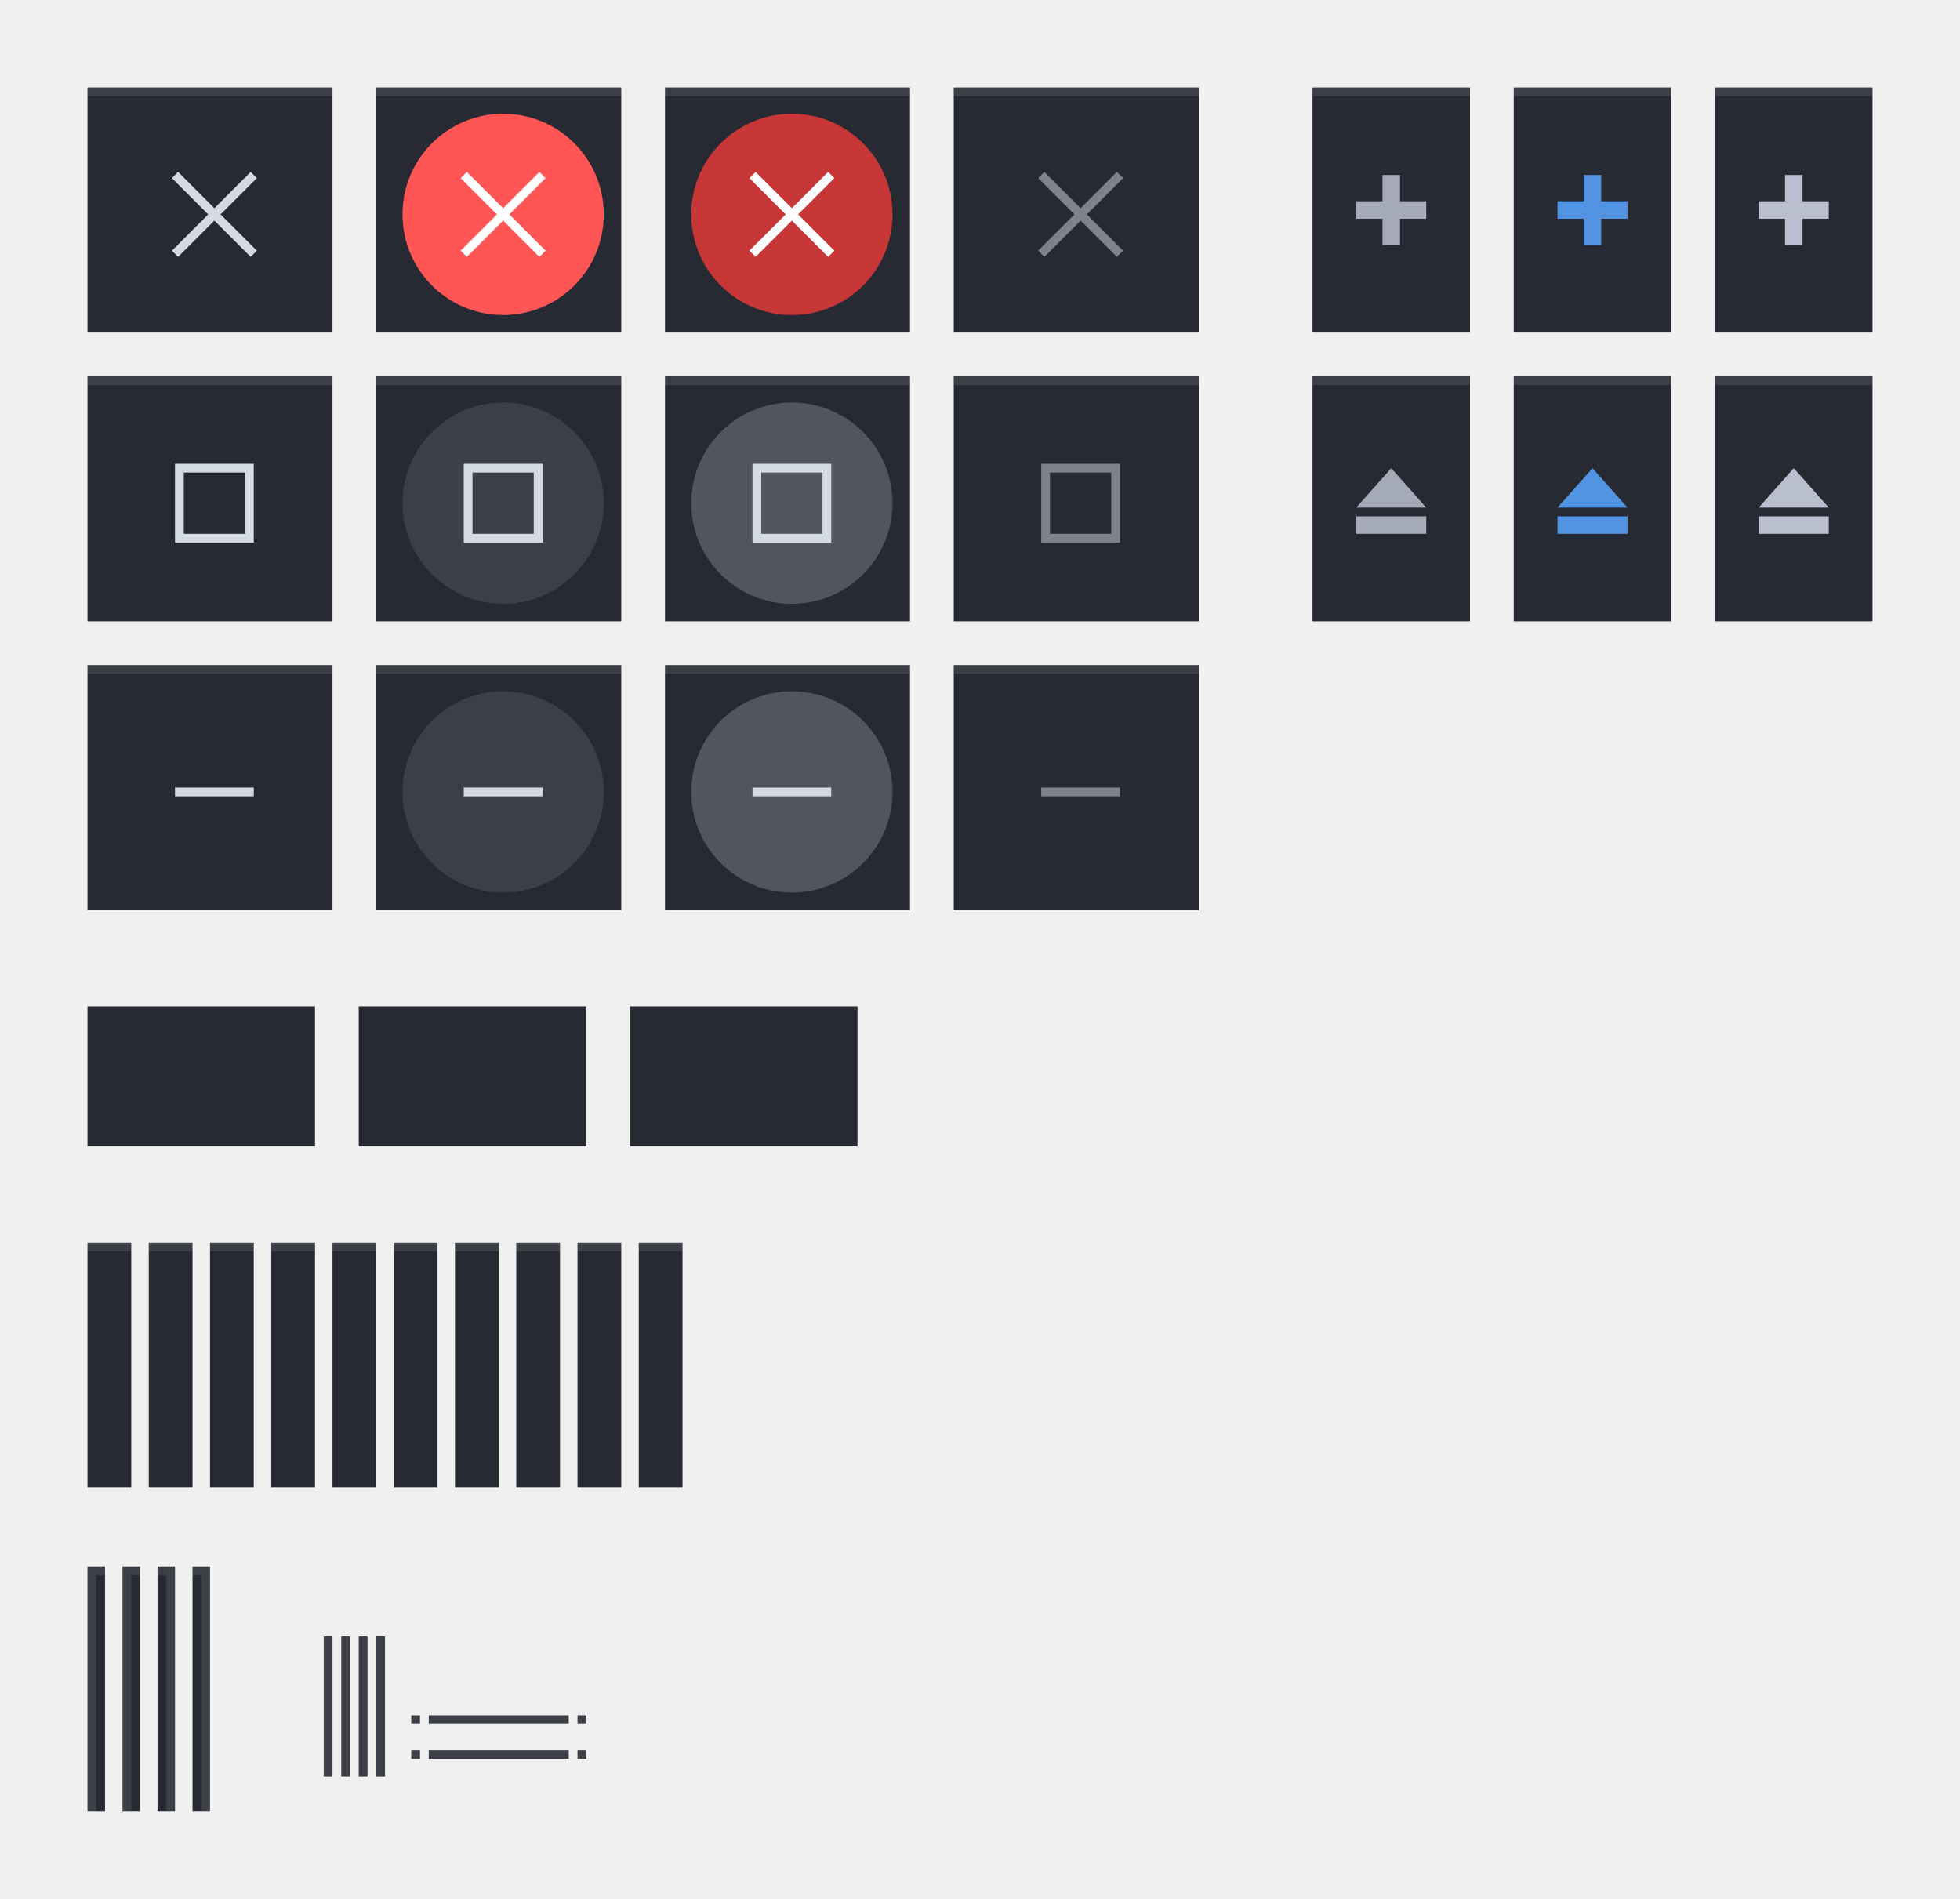
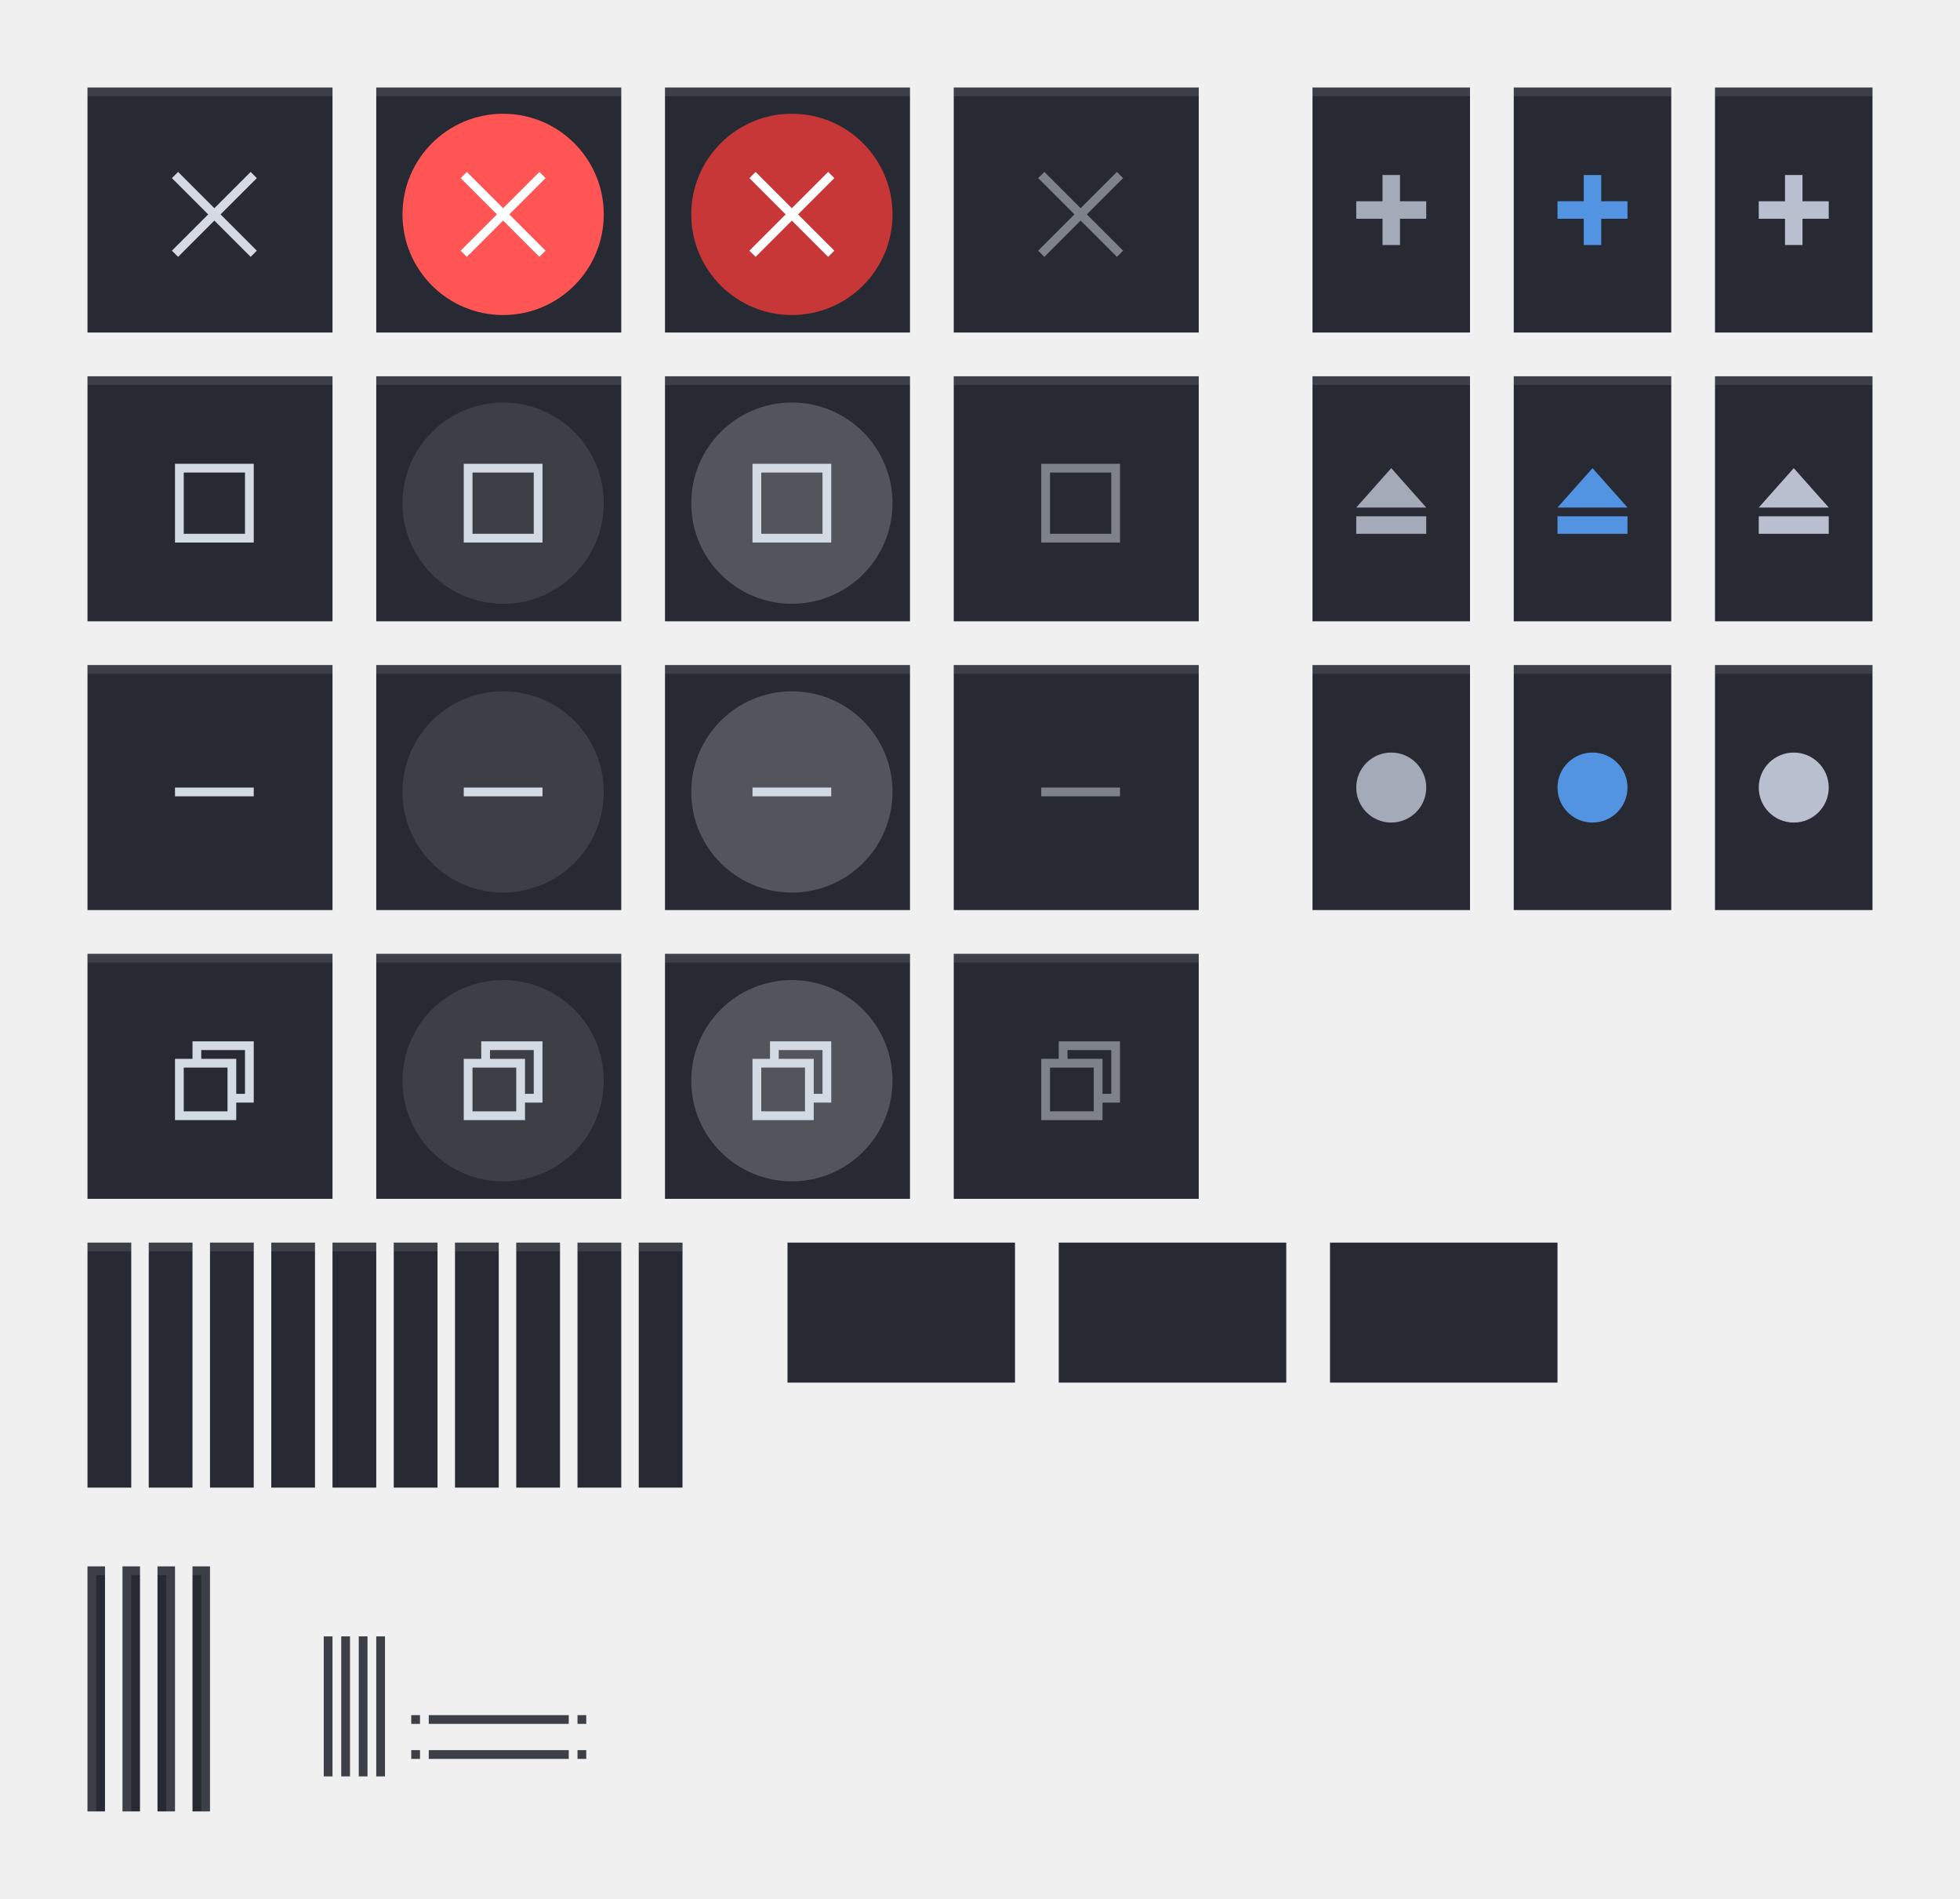
<svg xmlns="http://www.w3.org/2000/svg" xmlns:ns1="http://www.openswatchbook.org/uri/2009/osb" xmlns:xlink="http://www.w3.org/1999/xlink" width="224" height="217" viewBox="0 0 224 217" id="svg2" version="1.1">
  <defs id="defs4">
    <linearGradient id="selected_bg_color" ns1:paint="solid">
      <stop style="stop-color:#5294e2;stop-opacity:1;" offset="0" id="stop4407" />
    </linearGradient>
    <linearGradient id="selected_fg_color" ns1:paint="solid">
      <stop style="stop-color:#ffffffgit;stop-opacity:1;" offset="0" id="stop4402" />
    </linearGradient>
    <linearGradient xlink:href="#selected_bg_color" id="linearGradient4413" x1="608.362" y1="-158" x2="608.362" y2="-150" gradientUnits="userSpaceOnUse" />
    <linearGradient xlink:href="#selected_bg_color" id="linearGradient4415" x1="154" y1="601.862" x2="154" y2="606.362" gradientUnits="userSpaceOnUse" />
    <linearGradient xlink:href="#selected_bg_color" id="linearGradient4409" x1="152" y1="564.362" x2="152" y2="572.362" gradientUnits="userSpaceOnUse" />
    <linearGradient xlink:href="#selected_bg_color" id="linearGradient4411" x1="568.362" y1="-156" x2="568.362" y2="-148" gradientUnits="userSpaceOnUse" />
  </defs>
  <g id="layer1" transform="translate(5,-547.3622)">
-     <rect style="opacity:1;fill:#282a33;fill-opacity:1;stroke:none;stroke-width:1;stroke-linecap:butt;stroke-linejoin:round;stroke-miterlimit:4;stroke-dasharray:none;stroke-dashoffset:0;stroke-opacity:1" id="menu-active" width="26" height="16" x="5" y="662.362" />
+     <rect style="opacity:1;fill:#282a33;fill-opacity:1;stroke:none;stroke-width:1;stroke-linecap:butt;stroke-linejoin:round;stroke-miterlimit:4;stroke-dasharray:none;stroke-dashoffset:0;stroke-opacity:1" id="menu-active" width="26" height="16" x="85" y="689.362" />
    <use x="0" y="0" xlink:href="#g4206" id="title-1-active" transform="matrix(0.1785714,0,0,1,4.107143,132)" width="100%" height="100%" />
    <g transform="translate(0,-2.6171878e-6)" id="stick-active">
      <use height="100%" width="100%" transform="matrix(0.6428571,0,0,1,141.7857,-2.2617187e-5)" id="use4210" xlink:href="#g4206" y="0" x="0" />
      <g style="fill:#a4aab7;fill-opacity:1" transform="translate(2,2.999989)" id="g5140">
        <rect style="opacity:1;fill:#a4aab7;fill-opacity:1;stroke:none;stroke-width:1;stroke-linecap:butt;stroke-linejoin:round;stroke-miterlimit:4;stroke-dasharray:none;stroke-dashoffset:0;stroke-opacity:1" id="rect5123" width="2" height="8" x="151" y="564.362" />
        <rect style="opacity:1;fill:#a4aab7;fill-opacity:1;stroke:none;stroke-width:1;stroke-linecap:butt;stroke-linejoin:round;stroke-miterlimit:4;stroke-dasharray:none;stroke-dashoffset:0;stroke-opacity:1" id="rect5123-1" width="2" height="8" x="567.362" y="-156" transform="rotate(90)" />
      </g>
    </g>
    <g transform="translate(0,-2.6171878e-6)" id="stick-pressed">
      <use height="100%" width="100%" transform="translate(23,-7.3828127e-6)" id="use5113" xlink:href="#use4210" y="0" x="0" />
      <g style="fill:#5294e2;fill-opacity:1" transform="translate(25,2.999981)" id="g5140-7">
        <rect style="opacity:1;fill:url(#linearGradient4409);fill-opacity:1;stroke:none;stroke-width:1;stroke-linecap:butt;stroke-linejoin:round;stroke-miterlimit:4;stroke-dasharray:none;stroke-dashoffset:0;stroke-opacity:1" id="rect5123-7" width="2" height="8" x="151" y="564.362" />
        <rect style="opacity:1;fill:url(#linearGradient4411);fill-opacity:1;stroke:none;stroke-width:1;stroke-linecap:butt;stroke-linejoin:round;stroke-miterlimit:4;stroke-dasharray:none;stroke-dashoffset:0;stroke-opacity:1" id="rect5123-1-1" width="2" height="8" x="567.362" y="-156" transform="rotate(90)" />
      </g>
    </g>
    <g transform="translate(0,-2.6171878e-6)" id="stick-inactive">
      <use height="100%" width="100%" transform="translate(46,-7.3828127e-6)" id="use5115" xlink:href="#use4210" y="0" x="0" />
      <g style="fill:#b9bfce;fill-opacity:1" transform="translate(48,2.999981)" id="g5140-1">
        <rect style="opacity:1;fill:#b9bfce;fill-opacity:1;stroke:none;stroke-width:1;stroke-linecap:butt;stroke-linejoin:round;stroke-miterlimit:4;stroke-dasharray:none;stroke-dashoffset:0;stroke-opacity:1" id="rect5123-5" width="2" height="8" x="151" y="564.362" />
        <rect style="opacity:1;fill:#b9bfce;fill-opacity:1;stroke:none;stroke-width:1;stroke-linecap:butt;stroke-linejoin:round;stroke-miterlimit:4;stroke-dasharray:none;stroke-dashoffset:0;stroke-opacity:1" id="rect5123-1-9" width="2" height="8" x="567.362" y="-156" transform="rotate(90)" />
      </g>
    </g>
    <g transform="translate(0,-2.6171878e-6)" id="shade-active">
      <use height="100%" width="100%" transform="translate(-3.4e-7,32.99999)" id="use5117" xlink:href="#use4210" y="0" x="0" />
      <g style="fill:#a4aab7;fill-opacity:1" transform="translate(-4.68e-6,-1.000023)" id="g5193">
        <rect transform="rotate(90)" y="-158" x="607.362" height="8" width="2" id="rect5123-1-7" style="opacity:1;fill:#a4aab7;fill-opacity:1;stroke:none;stroke-width:1;stroke-linecap:butt;stroke-linejoin:round;stroke-miterlimit:4;stroke-dasharray:none;stroke-dashoffset:0;stroke-opacity:1" />
        <path style="opacity:1;fill:#a4aab7;fill-opacity:1;stroke:none;stroke-width:1;stroke-linecap:butt;stroke-linejoin:round;stroke-miterlimit:4;stroke-dasharray:none;stroke-dashoffset:0;stroke-opacity:1" d="m 154,601.862 4,4.5 h -8 z" id="rect5190" />
      </g>
    </g>
    <g transform="translate(0,-2.6171878e-6)" id="shade-pressed">
      <use height="100%" width="100%" transform="translate(23,32.99999)" id="use5119" xlink:href="#use4210" y="0" x="0" />
      <g style="fill:#5294e2;fill-opacity:1" transform="translate(23,-1.000023)" id="g5193-7">
        <rect transform="rotate(90)" y="-158" x="607.362" height="8" width="2" id="rect5123-1-7-6" style="opacity:1;fill:url(#linearGradient4413);fill-opacity:1;stroke:none;stroke-width:1;stroke-linecap:butt;stroke-linejoin:round;stroke-miterlimit:4;stroke-dasharray:none;stroke-dashoffset:0;stroke-opacity:1" />
        <path style="opacity:1;fill:url(#linearGradient4415);fill-opacity:1;stroke:none;stroke-width:1;stroke-linecap:butt;stroke-linejoin:round;stroke-miterlimit:4;stroke-dasharray:none;stroke-dashoffset:0;stroke-opacity:1" d="m 154,601.862 4,4.5 h -8 z" id="rect5190-7" />
      </g>
    </g>
    <g transform="translate(0,-2.6171878e-6)" id="shade-inactive">
      <use height="100%" width="100%" transform="translate(46,32.99999)" id="use5121" xlink:href="#use4210" y="0" x="0" />
      <g style="fill:#b9bfce;fill-opacity:1" transform="translate(46,-1.000023)" id="g5193-3">
        <rect transform="rotate(90)" y="-158" x="607.362" height="8" width="2" id="rect5123-1-7-65" style="opacity:1;fill:#b9bfce;fill-opacity:1;stroke:none;stroke-width:1;stroke-linecap:butt;stroke-linejoin:round;stroke-miterlimit:4;stroke-dasharray:none;stroke-dashoffset:0;stroke-opacity:1" />
        <path style="opacity:1;fill:#b9bfce;fill-opacity:1;stroke:none;stroke-width:1;stroke-linecap:butt;stroke-linejoin:round;stroke-miterlimit:4;stroke-dasharray:none;stroke-dashoffset:0;stroke-opacity:1" d="m 154,601.862 4,4.5 h -8 z" id="rect5190-6" />
      </g>
    </g>
-     <use x="0" y="0" xlink:href="#menu-active" id="menu-inactive" transform="translate(62,-1.9617188e-5)" width="100%" height="100%" style="fill-opacity:1" />
-     <use x="0" y="0" xlink:href="#menu-active" id="menu-pressed" transform="translate(31,-1.9617188e-5)" width="100%" height="100%" style="fill-opacity:1" />
+     <use x="0" y="0" xlink:href="#menu-active" id="menu-inactive" transform="translate(62,-1.9595469e-5)" width="100%" height="100%" style="fill-opacity:1" />
+     <use x="0" y="0" xlink:href="#menu-active" id="menu-pressed" transform="translate(31,-1.9595469e-5)" width="100%" height="100%" style="fill-opacity:1" />
    <use x="0" y="0" xlink:href="#title-1-active" id="title-2-active" transform="translate(7)" width="100%" height="100%" />
    <use x="0" y="0" xlink:href="#title-1-active" id="title-3-active" transform="translate(14)" width="100%" height="100%" />
    <use x="0" y="0" xlink:href="#title-1-active" id="title-4-active" transform="translate(21)" width="100%" height="100%" />
    <use x="0" y="0" xlink:href="#title-1-active" id="title-5-active" transform="translate(28)" width="100%" height="100%" />
    <use x="0" y="0" xlink:href="#title-1-active" id="title-1-inactive" transform="translate(35)" width="100%" height="100%" />
    <use x="0" y="0" xlink:href="#title-1-active" id="title-2-inactive" transform="translate(42)" width="100%" height="100%" />
    <use x="0" y="0" xlink:href="#title-1-active" id="title-3-inactive" transform="translate(49)" width="100%" height="100%" />
    <use x="0" y="0" xlink:href="#title-1-active" id="title-4-inactive" transform="translate(56)" width="100%" height="100%" />
    <use x="0" y="0" xlink:href="#title-1-active" id="title-5-inactive" transform="translate(63)" width="100%" height="100%" />
    <g transform="translate(0,-2.6171878e-6)" id="top-left-active">
      <path id="rect4138-9" transform="translate(0,552.3622)" d="m 6,174 -1,2e-5 V 175 202 h 2 v -28 z" style="opacity:1;fill:#282a33;fill-opacity:1;stroke:none;stroke-width:1;stroke-linecap:butt;stroke-linejoin:round;stroke-miterlimit:4;stroke-dasharray:none;stroke-dashoffset:0;stroke-opacity:1" />
      <rect y="726.362" x="6" height="1" width="1" id="rect5348" style="opacity:0.1;fill:#ffffff;fill-opacity:1;stroke:none;stroke-width:1;stroke-linecap:butt;stroke-linejoin:round;stroke-miterlimit:4;stroke-dasharray:none;stroke-dashoffset:0;stroke-opacity:1" />
      <rect y="726.362" x="5" height="28" width="1" id="rect5350" style="opacity:0.1;fill:#ffffff;fill-opacity:1;stroke:none;stroke-width:5.292;stroke-linecap:butt;stroke-linejoin:round;stroke-miterlimit:4;stroke-dasharray:none;stroke-dashoffset:0;stroke-opacity:1" />
    </g>
    <use x="0" y="0" xlink:href="#top-left-active" id="top-left-inactive" transform="translate(4,-1.9617188e-5)" width="100%" height="100%" />
    <use x="0" y="0" xlink:href="#top-left-active" id="top-right-active" transform="matrix(-1,0,0,1,20,-1.9617188e-5)" width="100%" height="100%" />
    <use x="0" y="0" xlink:href="#top-left-active" id="top-right-inactive" transform="matrix(-1,0,0,1,24,-1.9617188e-5)" width="100%" height="100%" />
    <rect style="opacity:1;fill:#3d3f47;fill-opacity:1;stroke:none;stroke-width:1;stroke-linecap:butt;stroke-linejoin:round;stroke-miterlimit:4;stroke-dasharray:none;stroke-dashoffset:0;stroke-opacity:1" id="right-active" width="1" height="16" x="-37" y="734.362" transform="scale(-1,1)" />
    <rect style="opacity:1;fill:#3d3f47;fill-opacity:1;stroke:none;stroke-width:1;stroke-linecap:butt;stroke-linejoin:round;stroke-miterlimit:4;stroke-dasharray:none;stroke-dashoffset:0;stroke-opacity:1" id="right-inactive" width="1" height="16" x="-39" y="734.362" transform="scale(-1,1)" />
    <rect style="opacity:1;fill:#3d3f47;fill-opacity:1;stroke:none;stroke-width:0.577;stroke-linecap:butt;stroke-linejoin:round;stroke-miterlimit:4;stroke-dasharray:none;stroke-dashoffset:0;stroke-opacity:1" id="bottom-inactive" width="1" height="16" x="-748.362" y="-60" transform="matrix(0,-1,-1,0,0,0)" />
    <rect style="opacity:1;fill:#3d3f47;fill-opacity:1;stroke:none;stroke-width:1;stroke-linecap:butt;stroke-linejoin:round;stroke-miterlimit:4;stroke-dasharray:none;stroke-dashoffset:0;stroke-opacity:1" id="left-active" width="1" height="16" x="-33" y="734.362" transform="scale(-1,1)" />
    <rect style="opacity:1;fill:#3d3f47;fill-opacity:1;stroke:none;stroke-width:1;stroke-linecap:butt;stroke-linejoin:round;stroke-miterlimit:4;stroke-dasharray:none;stroke-dashoffset:0;stroke-opacity:1" id="left-inactive" width="1" height="16" x="-35" y="734.362" transform="scale(-1,1)" />
    <rect style="opacity:1;fill:#3d3f47;fill-opacity:1;stroke:none;stroke-width:0.577;stroke-linecap:butt;stroke-linejoin:round;stroke-miterlimit:4;stroke-dasharray:none;stroke-dashoffset:0;stroke-opacity:1" id="bottom-active" width="1" height="16" x="-744.362" y="-60" transform="matrix(0,-1,-1,0,0,0)" />
    <path style="opacity:1;fill:#3d3f47;fill-opacity:1;stroke:none;stroke-width:0.333;stroke-linecap:butt;stroke-linejoin:round;stroke-miterlimit:4;stroke-dasharray:none;stroke-dashoffset:0;stroke-opacity:1" d="m 42,743.362 v 0.667 0.333 H 42.333 43 v -1 z" id="bottom-left-active" />
    <path style="opacity:1;fill:#3d3f47;fill-opacity:1;stroke:none;stroke-width:0.333;stroke-linecap:butt;stroke-linejoin:round;stroke-miterlimit:4;stroke-dasharray:none;stroke-dashoffset:0;stroke-opacity:1" d="m 61,743.362 v 1 H 61.667 62 v -0.333 -0.667 z" id="bottom-right-active" />
    <path style="opacity:1;fill:#3d3f47;fill-opacity:1;stroke:none;stroke-width:0.333;stroke-linecap:butt;stroke-linejoin:round;stroke-miterlimit:4;stroke-dasharray:none;stroke-dashoffset:0;stroke-opacity:1" d="m 61,747.362 v 1 H 61.667 62 v -0.333 -0.667 z" id="bottom-right-inactive" />
    <path style="opacity:1;fill:#3d3f47;fill-opacity:1;stroke:none;stroke-width:0.333;stroke-linecap:butt;stroke-linejoin:round;stroke-miterlimit:4;stroke-dasharray:none;stroke-dashoffset:0;stroke-opacity:1" d="m 42,747.362 v 0.667 0.333 H 42.333 43 v -1 z" id="bottom-left-inactive" />
    <g transform="translate(0,-2.6171878e-6)" id="hide-prelight">
      <use height="100%" width="100%" transform="translate(33,65.99998)" id="use4226" xlink:href="#g4206" y="0" x="0" />
      <g transform="translate(111,1320)" id="titlebutton-minimize-hover-c" style="display:inline">
        <rect style="opacity:1;fill:#ffffff;fill-opacity:0.098;stroke:none;stroke-width:0.92;stroke-linecap:round;stroke-linejoin:miter;stroke-miterlimit:4;stroke-dasharray:none;stroke-opacity:1;paint-order:stroke fill markers" id="rect573" width="23" height="23" x="-70" y="-693.638" ry="11.5" />
        <rect style="opacity:1;fill:#d3dae3;fill-opacity:1;stroke:none;stroke-width:0.471;stroke-linecap:round;stroke-linejoin:miter;stroke-miterlimit:4;stroke-dasharray:none;stroke-opacity:0.494;paint-order:stroke fill markers" id="rect509" width="9" height="1" x="-63" y="-682.638" ry="1.1965401e-05" />
      </g>
    </g>
    <g transform="translate(0,-2.6171878e-6)" id="maximize-prelight">
      <use height="100%" width="100%" transform="translate(33,32.99998)" id="use4222" xlink:href="#g4206" y="0" x="0" />
      <g transform="translate(40,592.3622)" id="g4569" style="enable-background:new">
        <g id="layer1-2" transform="translate(0,-1028.362)">
          <g style="display:inline" id="titlebutton-max-hover" transform="translate(-509,1218)">
            <g id="g4891" style="display:inline;opacity:1" transform="translate(-781,-432.6378)">
              <g id="g4806-9" transform="translate(1294,247)" style="fill:#c0e3ff;fill-opacity:1">
                <g transform="translate(-81.0002,-967)" style="display:inline;fill:#c0e3ff;fill-opacity:1" id="layer9-78-7" />
                <g transform="translate(-81.0002,-967)" id="layer10-3-3" style="fill:#c0e3ff;fill-opacity:1" />
                <g transform="translate(-81.0002,-967)" id="layer11-19-75" style="fill:#c0e3ff;fill-opacity:1" />
                <g transform="translate(-81.0002,-967)" id="layer13-4-9" style="fill:#c0e3ff;fill-opacity:1" />
                <g transform="translate(-81.0002,-967)" id="layer14-8-5" style="fill:#c0e3ff;fill-opacity:1" />
                <g transform="translate(-81.0002,-967)" style="display:inline;fill:#c0e3ff;fill-opacity:1" id="layer15-5-8" />
                <g transform="translate(-81.0002,-967)" style="display:inline;fill:#c0e3ff;fill-opacity:1" id="g71291-1-7" />
                <g transform="translate(-81.0002,-967)" style="display:inline;fill:#c0e3ff;fill-opacity:1" id="g4953-7-1" />
                <g transform="translate(-81.0002,-967)" style="display:inline;fill:#c0e3ff;fill-opacity:1" id="layer12-3-0" />
              </g>
            </g>
            <rect y="-185.638" x="513" height="16" width="16" id="rect17883-0" style="display:inline;opacity:1;fill:none;fill-opacity:1;stroke:none;stroke-width:1;stroke-linecap:butt;stroke-linejoin:miter;stroke-miterlimit:4;stroke-dasharray:none;stroke-dashoffset:0;stroke-opacity:0" />
          </g>
        </g>
      </g>
      <g transform="translate(74,1288)" id="titlebutton-maximize-hover-c" style="display:inline">
        <rect ry="11.5" y="-694.638" x="-33" height="23" width="23" id="rect575" style="opacity:1;fill:#ffffff;fill-opacity:0.098;stroke:none;stroke-width:0.92;stroke-linecap:round;stroke-linejoin:miter;stroke-miterlimit:4;stroke-dasharray:none;stroke-opacity:1;paint-order:stroke fill markers" />
        <path style="opacity:1;fill:#d3dae3;fill-opacity:1;stroke:none;stroke-width:0.451;stroke-linecap:round;stroke-linejoin:miter;stroke-miterlimit:4;stroke-dasharray:none;stroke-opacity:0.494;paint-order:stroke fill markers" d="m -26,-687.638 v 9 h 9 v -9 z m 1,1 h 7 v 7 h -7 z" id="path515" />
      </g>
    </g>
    <g transform="translate(0,-2.6171878e-6)" id="close-prelight">
      <use height="100%" width="100%" transform="translate(33,-2.2617187e-5)" id="use4214" xlink:href="#g4206" y="0" x="0" />
      <g transform="translate(32,1255)" id="titlebutton-close-hover-c" style="display:inline">
        <rect style="opacity:1;fill:#ff5555;fill-opacity:1;stroke:none;stroke-width:0.92;stroke-linecap:round;stroke-linejoin:miter;stroke-miterlimit:4;stroke-dasharray:none;stroke-opacity:1;paint-order:stroke fill markers" id="rect577" width="23" height="23" x="9" y="-694.638" ry="11.5" />
        <path style="opacity:1;fill:#ffffff;fill-opacity:1;stroke:none;stroke-width:0.561;stroke-linecap:round;stroke-linejoin:miter;stroke-miterlimit:4;stroke-dasharray:none;stroke-opacity:0.494;paint-order:stroke fill markers" d="m 16.354,-687.991 -0.707,0.707 4.146,4.146 -4.146,4.146 0.707,0.707 4.146,-4.146 4.146,4.146 0.707,-0.707 -4.146,-4.146 4.146,-4.146 -0.707,-0.707 -4.146,4.146 z" id="rect579" />
      </g>
    </g>
    <g transform="translate(0,-2.6171878e-6)" id="hide-inactive">
      <use height="100%" width="100%" transform="translate(99,65.99998)" id="use4238" xlink:href="#g4206" y="0" x="0" />
      <g style="display:inline;opacity:0.5" transform="translate(177,1320)" id="titlebutton-minimize-backdrop-c">
        <rect style="opacity:0;fill:#1f1f1f;fill-opacity:0.098;stroke:none;stroke-width:0.92;stroke-linecap:round;stroke-linejoin:miter;stroke-miterlimit:4;stroke-dasharray:none;stroke-opacity:1;paint-order:stroke fill markers" id="rect626" width="23" height="23" x="-70" y="-693.638" ry="11.5" />
        <rect style="opacity:1;fill:#d3dae3;fill-opacity:1;stroke:none;stroke-width:0.471;stroke-linecap:round;stroke-linejoin:miter;stroke-miterlimit:4;stroke-dasharray:none;stroke-opacity:0.494;paint-order:stroke fill markers" id="rect628" width="9" height="1" x="-63" y="-682.638" ry="1.1965401e-05" />
      </g>
    </g>
    <g transform="translate(0,-2.6171878e-6)" id="maximize-inactive">
      <use height="100%" width="100%" transform="translate(99,32.99998)" id="use4232" xlink:href="#g4206" y="0" x="0" />
      <g style="display:inline;opacity:0.5" transform="translate(140,1288)" id="titlebutton-maximize-backdrop-c">
        <rect ry="11.5" y="-694.638" x="-33" height="23" width="23" id="rect632" style="opacity:0;fill:#1f1f1f;fill-opacity:0.098;stroke:none;stroke-width:0.92;stroke-linecap:round;stroke-linejoin:miter;stroke-miterlimit:4;stroke-dasharray:none;stroke-opacity:1;paint-order:stroke fill markers" />
        <path style="opacity:1;fill:#d3dae3;fill-opacity:1;stroke:none;stroke-width:0.451;stroke-linecap:round;stroke-linejoin:miter;stroke-miterlimit:4;stroke-dasharray:none;stroke-opacity:0.494;paint-order:stroke fill markers" d="m -26,-687.638 v 9 h 9 v -9 z m 1,1 h 7 v 7 h -7 z" id="path634" />
      </g>
    </g>
    <g transform="translate(0,-2.6171878e-6)" id="close-inactive">
      <use height="100%" width="100%" transform="translate(99,-2.2617187e-5)" id="use4218" xlink:href="#g4206" y="0" x="0" />
      <g style="display:inline;opacity:0.5" transform="translate(98,1255)" id="titlebutton-close-backdrop-c">
        <rect style="opacity:0;fill:#ff5555;fill-opacity:1;stroke:none;stroke-width:0.92;stroke-linecap:round;stroke-linejoin:miter;stroke-miterlimit:4;stroke-dasharray:none;stroke-opacity:1;paint-order:stroke fill markers" id="rect644" width="23" height="23" x="9" y="-694.638" ry="11.5" />
        <path style="opacity:1;fill:#d3dae3;fill-opacity:1;stroke:none;stroke-width:0.561;stroke-linecap:round;stroke-linejoin:miter;stroke-miterlimit:4;stroke-dasharray:none;stroke-opacity:0.494;paint-order:stroke fill markers" d="m 16.354,-687.991 -0.707,0.707 4.146,4.146 -4.146,4.146 0.707,0.707 4.146,-4.146 4.146,4.146 0.707,-0.707 -4.146,-4.146 4.146,-4.146 -0.707,-0.707 -4.146,4.146 z" id="path646" />
      </g>
    </g>
    <g transform="translate(0,-2.6171878e-6)" id="hide-pressed">
      <use height="100%" width="100%" transform="translate(66,65.99998)" id="use4236" xlink:href="#g4206" y="0" x="0" />
      <g id="titlebutton-minimize-active-c" transform="translate(144,1320)" style="display:inline">
        <rect ry="11.5" y="-693.638" x="-70" height="23" width="23" id="rect650" style="opacity:1;fill:#ffffff;fill-opacity:0.2;stroke:none;stroke-width:0.92;stroke-linecap:round;stroke-linejoin:miter;stroke-miterlimit:4;stroke-dasharray:none;stroke-opacity:1;paint-order:stroke fill markers" />
        <rect ry="1.1965401e-05" y="-682.638" x="-63" height="1" width="9" id="rect652" style="opacity:1;fill:#d3dae3;fill-opacity:1;stroke:none;stroke-width:0.471;stroke-linecap:round;stroke-linejoin:miter;stroke-miterlimit:4;stroke-dasharray:none;stroke-opacity:0.494;paint-order:stroke fill markers" />
      </g>
    </g>
    <g transform="translate(0,-2.6171878e-6)" id="maximize-pressed">
      <use height="100%" width="100%" transform="translate(66,32.99998)" id="use4228" xlink:href="#g4206" y="0" x="0" />
      <g id="titlebutton-maximize-active-c" transform="translate(107,1288)" style="display:inline">
        <rect style="opacity:1;fill:#ffffff;fill-opacity:0.2;stroke:none;stroke-width:0.92;stroke-linecap:round;stroke-linejoin:miter;stroke-miterlimit:4;stroke-dasharray:none;stroke-opacity:1;paint-order:stroke fill markers" id="rect656" width="23" height="23" x="-33" y="-694.638" ry="11.5" />
        <path id="path658" d="m -26,-687.638 v 9 h 9 v -9 z m 1,1 h 7 v 7 h -7 z" style="opacity:1;fill:#d3dae3;fill-opacity:1;stroke:none;stroke-width:0.451;stroke-linecap:round;stroke-linejoin:miter;stroke-miterlimit:4;stroke-dasharray:none;stroke-opacity:0.494;paint-order:stroke fill markers" />
      </g>
    </g>
    <g transform="translate(0,-2.6171878e-6)" id="close-pressed">
      <use height="100%" width="100%" transform="translate(66,-2.2617187e-5)" id="use4216" xlink:href="#g4206" y="0" x="0" />
      <g id="titlebutton-close-active-c" transform="translate(65,1255)" style="display:inline">
        <rect ry="11.5" y="-694.638" x="9" height="23" width="23" id="rect668" style="opacity:1;fill:#c83737;fill-opacity:1;stroke:none;stroke-width:0.92;stroke-linecap:round;stroke-linejoin:miter;stroke-miterlimit:4;stroke-dasharray:none;stroke-opacity:1;paint-order:stroke fill markers" />
        <path id="path670" d="m 16.354,-687.991 -0.707,0.707 4.146,4.146 -4.146,4.146 0.707,0.707 4.146,-4.146 4.146,4.146 0.707,-0.707 -4.146,-4.146 4.146,-4.146 -0.707,-0.707 -4.146,4.146 z" style="opacity:1;fill:#ffffff;fill-opacity:1;stroke:none;stroke-width:0.561;stroke-linecap:round;stroke-linejoin:miter;stroke-miterlimit:4;stroke-dasharray:none;stroke-opacity:0.494;paint-order:stroke fill markers" />
      </g>
    </g>
    <g transform="translate(0,-2.6171878e-6)" id="hide-active">
      <use height="100%" width="100%" transform="translate(0,65.99998)" id="use4234" xlink:href="#g4206" y="0" x="0" />
      <g id="titlebutton-minimize-c" transform="translate(78,1320)" style="display:inline">
        <rect ry="11.5" y="-693.638" x="-70" height="23" width="23" id="rect674" style="opacity:0;fill:#1f1f1f;fill-opacity:0.098;stroke:none;stroke-width:0.92;stroke-linecap:round;stroke-linejoin:miter;stroke-miterlimit:4;stroke-dasharray:none;stroke-opacity:1;paint-order:stroke fill markers" />
        <rect ry="1.1965401e-05" y="-682.638" x="-63" height="1" width="9" id="rect676" style="opacity:1;fill:#d3dae3;fill-opacity:1;stroke:none;stroke-width:0.471;stroke-linecap:round;stroke-linejoin:miter;stroke-miterlimit:4;stroke-dasharray:none;stroke-opacity:0.494;paint-order:stroke fill markers" />
      </g>
    </g>
    <g transform="translate(0,-2.6171878e-6)" id="maximize-active">
      <use height="100%" width="100%" transform="translate(0,32.99998)" id="use4220" xlink:href="#g4206" y="0" x="0" />
      <g id="titlebutton-maximize-c" transform="translate(41,1288)" style="display:inline">
        <rect style="opacity:0;fill:#1f1f1f;fill-opacity:0.098;stroke:none;stroke-width:0.92;stroke-linecap:round;stroke-linejoin:miter;stroke-miterlimit:4;stroke-dasharray:none;stroke-opacity:1;paint-order:stroke fill markers" id="rect680" width="23" height="23" x="-33" y="-694.638" ry="11.5" />
        <path id="path682" d="m -26,-687.638 v 9 h 9 v -9 z m 1,1 h 7 v 7 h -7 z" style="opacity:1;fill:#d3dae3;fill-opacity:1;stroke:none;stroke-width:0.451;stroke-linecap:round;stroke-linejoin:miter;stroke-miterlimit:4;stroke-dasharray:none;stroke-opacity:0.494;paint-order:stroke fill markers" />
      </g>
    </g>
    <g transform="translate(0,-2.6171878e-6)" id="close-active">
      <g style="opacity:1" id="g4206">
        <rect style="opacity:1;fill:#282a33;fill-opacity:1;stroke:none;stroke-width:1;stroke-linecap:butt;stroke-linejoin:round;stroke-miterlimit:4;stroke-dasharray:none;stroke-dashoffset:0;stroke-opacity:1" id="rect4138" width="28" height="28" x="5" y="557.362" />
        <rect style="opacity:0.1;fill:#ffffff;fill-opacity:1;stroke:none;stroke-width:1;stroke-linecap:butt;stroke-linejoin:round;stroke-miterlimit:4;stroke-dasharray:none;stroke-dashoffset:0;stroke-opacity:1" id="rect4204" width="28" height="1" x="5" y="557.362" />
      </g>
      <g id="titlebutton-close-c" transform="translate(-1,1255)" style="display:inline">
        <rect ry="11.5" y="-694.638" x="9" height="23" width="23" id="rect692" style="opacity:0;fill:#ff5555;fill-opacity:1;stroke:none;stroke-width:0.92;stroke-linecap:round;stroke-linejoin:miter;stroke-miterlimit:4;stroke-dasharray:none;stroke-opacity:1;paint-order:stroke fill markers" />
        <path id="path694" d="m 16.354,-687.991 -0.707,0.707 4.146,4.146 -4.146,4.146 0.707,0.707 4.146,-4.146 4.146,4.146 0.707,-0.707 -4.146,-4.146 4.146,-4.146 -0.707,-0.707 -4.146,4.146 z" style="opacity:1;fill:#d3dae3;fill-opacity:1;stroke:none;stroke-width:0.561;stroke-linecap:round;stroke-linejoin:miter;stroke-miterlimit:4;stroke-dasharray:none;stroke-opacity:0.494;paint-order:stroke fill markers" />
      </g>
    </g>
+     <g id="maximize-toggled-active">
+       <g id="g233" transform="translate(0,65.99999)">
+         <use x="0" y="0" xlink:href="#g4206" id="use4220-2" transform="translate(0,32.99998)" width="100%" height="100%" />
+         <g style="display:inline" transform="translate(41,1288)" id="titlebutton-maximize-c-2">
+           <rect ry="11.5" y="-694.638" x="-33" height="23" width="23" id="rect680-8" style="opacity:0;fill:#1f1f1f;fill-opacity:0.098;stroke:none;stroke-width:0.92;stroke-linecap:round;stroke-linejoin:miter;stroke-miterlimit:4;stroke-dasharray:none;stroke-opacity:1;paint-order:stroke fill markers" />
+         </g>
+       </g>
+       <path id="path664-8" d="m 17,666.362 v 2 h -2 v 7 l 7,1e-5 v -2 h 2 v -7 z m 1,1 h 5 v 5 h -1 v -4 h -4 z m -2,2 h 5 v 5 h -5 z" style="display:inline;opacity:1;fill:#d3dae3;fill-opacity:1;stroke:none;stroke-width:0.35;stroke-linecap:round;stroke-linejoin:miter;stroke-miterlimit:4;stroke-dasharray:none;stroke-opacity:0.494;paint-order:stroke fill markers" />
+     </g>
+     <g id="maximize-toggled-prelight">
+       <g transform="translate(-4.9999997e-8,0.5684534)" id="g4873">
+         <g transform="translate(4.9999997e-8,65.43154)" id="maximize-prelight-3">
+           <use height="100%" width="100%" transform="translate(33,32.99998)" id="use4222-6" xlink:href="#g4206" y="0" x="0" />
+           <g transform="translate(40,592.3622)" id="g4569-7" style="enable-background:new">
+             <g id="layer1-2-5" transform="translate(0,-1028.362)">
+               <g style="display:inline" id="titlebutton-max-hover-3" transform="translate(-509,1218)">
+                 <g id="g4891-5" style="display:inline;opacity:1" transform="translate(-781,-432.6378)">
+                   <g id="g4806-9-6" transform="translate(1294,247)" style="fill:#c0e3ff;fill-opacity:1">
+                     <g transform="translate(-81.0002,-967)" style="display:inline;fill:#c0e3ff;fill-opacity:1" id="layer9-78-7-2" />
+                     <g transform="translate(-81.0002,-967)" id="layer10-3-3-9" style="fill:#c0e3ff;fill-opacity:1" />
+                     <g transform="translate(-81.0002,-967)" id="layer11-19-75-1" style="fill:#c0e3ff;fill-opacity:1" />
+                     <g transform="translate(-81.0002,-967)" id="layer13-4-9-2" style="fill:#c0e3ff;fill-opacity:1" />
+                     <g transform="translate(-81.0002,-967)" id="layer14-8-5-7" style="fill:#c0e3ff;fill-opacity:1" />
+                     <g transform="translate(-81.0002,-967)" style="display:inline;fill:#c0e3ff;fill-opacity:1" id="layer15-5-8-0" />
+                     <g transform="translate(-81.0002,-967)" style="display:inline;fill:#c0e3ff;fill-opacity:1" id="g71291-1-7-9" />
+                     <g transform="translate(-81.0002,-967)" style="display:inline;fill:#c0e3ff;fill-opacity:1" id="g4953-7-1-3" />
+                     <g transform="translate(-81.0002,-967)" style="display:inline;fill:#c0e3ff;fill-opacity:1" id="layer12-3-0-6" />
+                   </g>
+                 </g>
+                 <rect y="-185.638" x="513" height="16" width="16" id="rect17883-0-0" style="display:inline;opacity:1;fill:none;fill-opacity:1;stroke:none;stroke-width:1;stroke-linecap:butt;stroke-linejoin:miter;stroke-miterlimit:4;stroke-dasharray:none;stroke-dashoffset:0;stroke-opacity:0" />
+               </g>
+             </g>
+           </g>
+           <g transform="translate(74,1288)" id="titlebutton-maximize-hover-c-6" style="display:inline">
+             <rect ry="11.5" y="-694.638" x="-33" height="23" width="23" id="rect575-2" style="opacity:1;fill:#ffffff;fill-opacity:0.098;stroke:none;stroke-width:0.92;stroke-linecap:round;stroke-linejoin:miter;stroke-miterlimit:4;stroke-dasharray:none;stroke-opacity:1;paint-order:stroke fill markers" />
+           </g>
+         </g>
+       </g>
+       <path id="path664-8-3" d="m 50,666.362 v 2 h -2 v 7 l 7,1e-5 v -2 h 2 v -7 z m 1,1 h 5 v 5 h -1 v -4 h -4 z m -2,2 h 5 v 5 h -5 z" style="display:inline;opacity:1;fill:#d3dae3;fill-opacity:1;stroke:none;stroke-width:0.35;stroke-linecap:round;stroke-linejoin:miter;stroke-miterlimit:4;stroke-dasharray:none;stroke-opacity:0.494;paint-order:stroke fill markers" />
+     </g>
+     <g id="maximize-toggled-pressed">
+       <g transform="translate(-4.9999997e-8,0.5684534)" id="g4880">
+         <g transform="translate(4.9999997e-8,65.43154)" id="maximize-pressed-0">
+           <use height="100%" width="100%" transform="translate(66,32.99998)" id="use4228-2" xlink:href="#g4206" y="0" x="0" />
+           <g id="titlebutton-maximize-active-c-3" transform="translate(107,1288)" style="display:inline">
+             <rect style="opacity:1;fill:#ffffff;fill-opacity:0.2;stroke:none;stroke-width:0.92;stroke-linecap:round;stroke-linejoin:miter;stroke-miterlimit:4;stroke-dasharray:none;stroke-opacity:1;paint-order:stroke fill markers" id="rect656-7" width="23" height="23" x="-33" y="-694.638" ry="11.5" />
+           </g>
+         </g>
+       </g>
+       <path id="path664-8-6" d="m 83,666.362 v 2 h -2 v 7 l 7,1e-5 v -2 h 2 v -7 z m 1,1 h 5 v 5 h -1 v -4 h -4 z m -2,2 h 5 v 5 h -5 z" style="display:inline;opacity:1;fill:#d3dae3;fill-opacity:1;stroke:none;stroke-width:0.35;stroke-linecap:round;stroke-linejoin:miter;stroke-miterlimit:4;stroke-dasharray:none;stroke-opacity:0.494;paint-order:stroke fill markers" />
+     </g>
+     <g id="maximize-toggled-inactive">
+       <g transform="translate(-4.9999997e-8,0.5684534)" id="g4887">
+         <g transform="translate(4.9999997e-8,65.43154)" id="maximize-inactive-1">
+           <use height="100%" width="100%" transform="translate(99,32.99998)" id="use4232-8" xlink:href="#g4206" y="0" x="0" />
+           <g style="display:inline;opacity:0.5" transform="translate(140,1288)" id="titlebutton-maximize-backdrop-c-7">
+             <rect ry="11.5" y="-694.638" x="-33" height="23" width="23" id="rect632-9" style="opacity:0;fill:#1f1f1f;fill-opacity:0.098;stroke:none;stroke-width:0.92;stroke-linecap:round;stroke-linejoin:miter;stroke-miterlimit:4;stroke-dasharray:none;stroke-opacity:1;paint-order:stroke fill markers" />
+           </g>
+         </g>
+       </g>
+       <path id="path664-8-7" d="m 116,666.362 v 2 h -2 v 7 l 7,1e-5 v -2 h 2 v -7 z m 1,1 h 5 v 5 h -1 v -4 h -4 z m -2,2 h 5 v 5 h -5 z" style="display:inline;opacity:1;fill:#7e828b;fill-opacity:1;stroke:none;stroke-width:0.35;stroke-linecap:round;stroke-linejoin:miter;stroke-miterlimit:4;stroke-dasharray:none;stroke-opacity:0.494;paint-order:stroke fill markers" />
+     </g>
+     <g id="stick-toggled-active">
+       <g id="g5528" transform="translate(4.3e-6,65.99999)">
+         <use x="0" y="0" xlink:href="#g4206" id="use4210-7" transform="matrix(0.6428571,0,0,1,141.7857,-2.2617187e-5)" width="100%" height="100%" />
+         <g id="g5140-5" transform="translate(2,2.999989)" style="fill:#a4aab7;fill-opacity:1" />
+       </g>
+       <ellipse ry="4" rx="4" cy="637.362" cx="154" id="path272" style="fill:#a4aab7;fill-opacity:1;stroke-width:1.234" />
+     </g>
+     <g id="stick-toggled-pressed">
+       <g id="g5234" transform="translate(4.3e-6,65.99999)">
+         <use x="0" y="0" xlink:href="#use4210-7" id="use5113-2" transform="translate(23,-7.3828127e-6)" width="100%" height="100%" />
+         <g id="g5140-7-9" transform="translate(25,2.999981)" style="fill:#5294e2;fill-opacity:1" />
+       </g>
+       <ellipse ry="4" rx="4" cy="637.362" cx="177" id="path272-0" style="fill:#5294e2;fill-opacity:1;stroke-width:1.234" />
+     </g>
+     <g id="stick-toggled-inactive">
+       <g id="g5240" transform="translate(4.3e-6,65.99999)">
+         <use x="0" y="0" xlink:href="#use4210-7" id="use5115-0" transform="translate(46,-7.3828127e-6)" width="100%" height="100%" />
+         <g id="g5140-1-9" transform="translate(48,2.999981)" style="fill:#b9bfce;fill-opacity:1" />
+       </g>
+       <ellipse ry="4" rx="4" cy="637.362" cx="200" id="path272-6" style="fill:#b9bfce;fill-opacity:1;stroke-width:1.234" />
+     </g>
  </g>
</svg>
